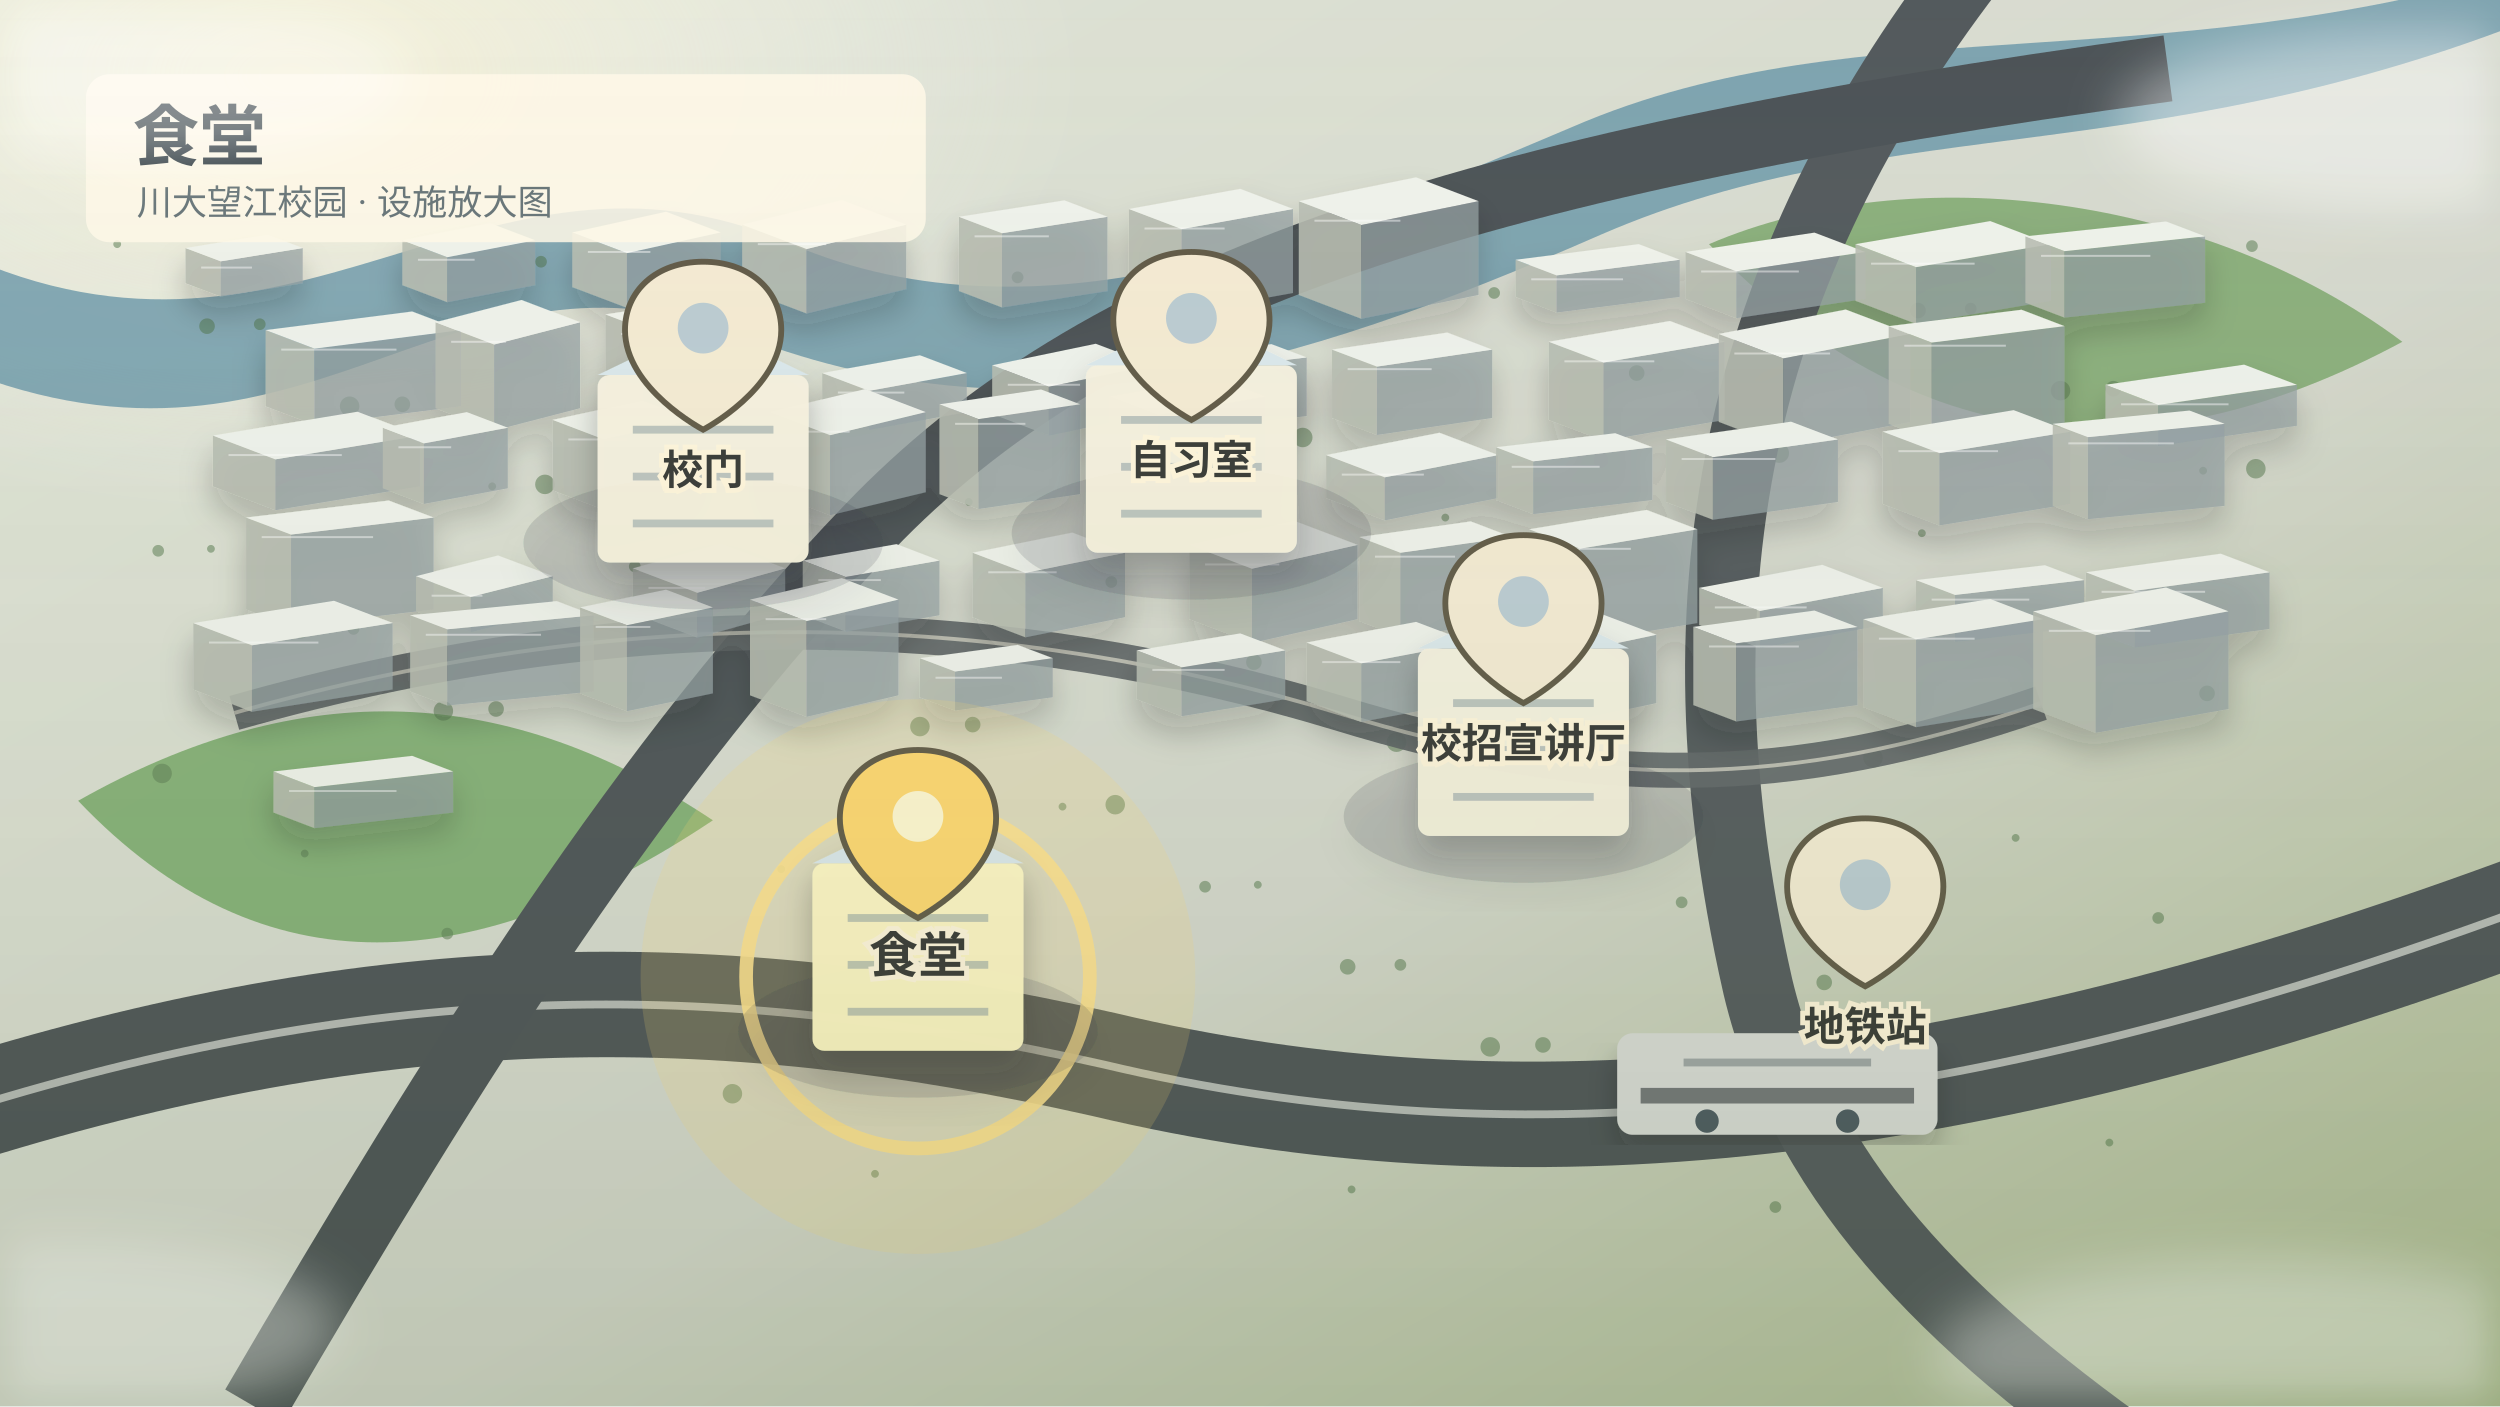
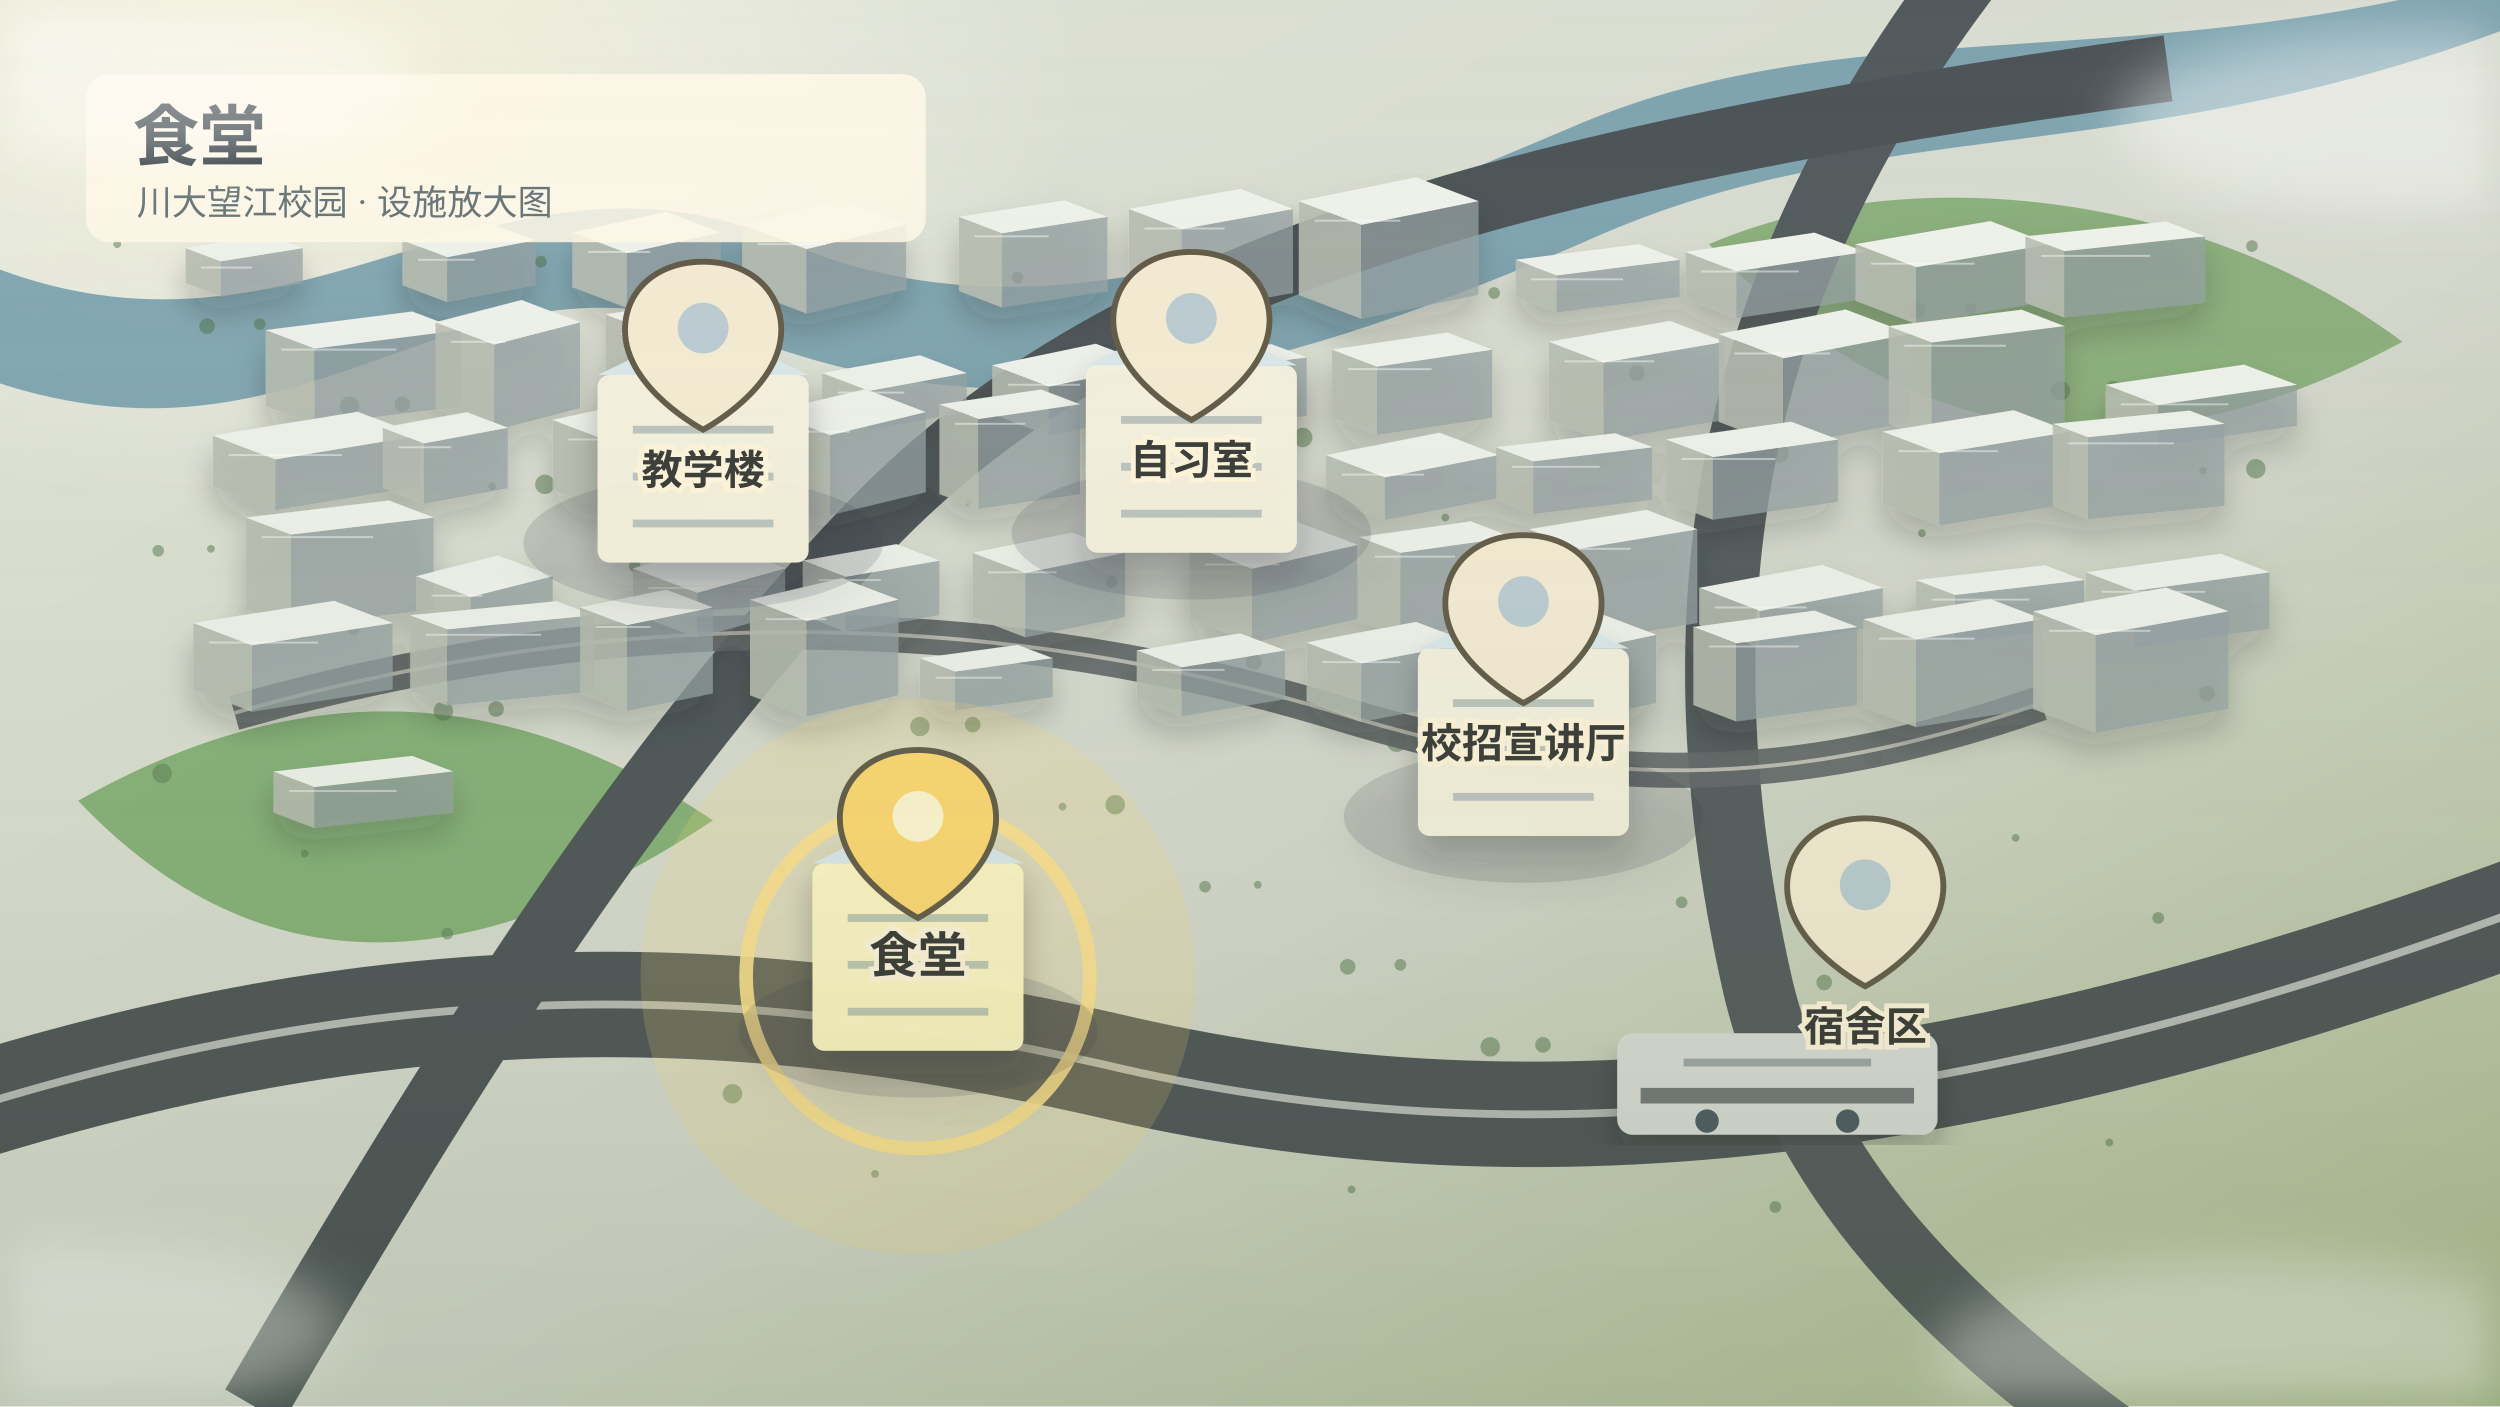
<svg xmlns="http://www.w3.org/2000/svg" width="1280" height="720" viewBox="0 0 1280 720">
  <defs>
    <linearGradient id="ground" x1="0" y1="0" x2="1" y2="1">
      <stop stop-color="#dfe4d4" />
      <stop offset=".58" stop-color="#d3d6cb" />
      <stop offset="1" stop-color="#a9b88c" />
    </linearGradient>
    <filter id="softShadow">
      <feDropShadow dx="0" dy="10" stdDeviation="8" flood-color="#1a2327" flood-opacity=".28" />
    </filter>
    <filter id="blur">
      <feGaussianBlur stdDeviation="13" />
    </filter>
    <radialGradient id="sun" cx="12%" cy="5%" r="75%">
      <stop stop-color="#fff6d6" stop-opacity=".68" />
      <stop offset=".42" stop-color="#fff" stop-opacity="0" />
    </radialGradient>
    <linearGradient id="v" x1="0" y1="0" x2="0" y2="1">
      <stop stop-color="#ffffff" stop-opacity=".04" />
      <stop offset="1" stop-color="#607948" stop-opacity=".18" />
    </linearGradient>
  </defs>
  <rect width="1280" height="720" fill="url(#ground)" />
  <rect width="1280" height="720" fill="url(#sun)" />
  <path d="M-30 125 C150 215 245 55 405 125 C535 180 675 120 805 65 C955 0 1115 45 1320 -25 L1320 0 C1110 90 970 55 820 120 C660 190 525 230 375 170 C225 115 155 265 -30 185Z" fill="#5f8fa3" opacity=".78" />
  <g opacity=".88">
    <path d="M40 410 C155 345 260 350 365 420 C245 500 135 510 40 410Z" fill="#75a766" />
    <path d="M875 125 C980 80 1130 100 1230 175 C1100 245 980 235 875 125Z" fill="#7ca56b" />
    <circle cx="60" cy="125" r="2" fill="#436b3c" opacity=".55" />
    <circle cx="133" cy="166" r="3" fill="#436b3c" opacity=".55" />
    <circle cx="206" cy="207" r="4" fill="#436b3c" opacity=".55" />
    <circle cx="279" cy="248" r="5" fill="#436b3c" opacity=".55" />
    <circle cx="352" cy="289" r="2" fill="#436b3c" opacity=".55" />
    <circle cx="425" cy="330" r="3" fill="#436b3c" opacity=".55" />
    <circle cx="498" cy="371" r="4" fill="#436b3c" opacity=".55" />
    <circle cx="571" cy="412" r="5" fill="#436b3c" opacity=".55" />
    <circle cx="644" cy="453" r="2" fill="#436b3c" opacity=".55" />
    <circle cx="717" cy="494" r="3" fill="#436b3c" opacity=".55" />
    <circle cx="790" cy="535" r="4" fill="#436b3c" opacity=".55" />
    <circle cx="863" cy="576" r="5" fill="#436b3c" opacity=".55" />
    <circle cx="936" cy="617" r="2" fill="#436b3c" opacity=".55" />
    <circle cx="1009" cy="158" r="3" fill="#436b3c" opacity=".55" />
    <circle cx="1082" cy="199" r="4" fill="#436b3c" opacity=".55" />
    <circle cx="1155" cy="240" r="5" fill="#436b3c" opacity=".55" />
    <circle cx="108" cy="281" r="2" fill="#436b3c" opacity=".55" />
    <circle cx="181" cy="322" r="3" fill="#436b3c" opacity=".55" />
    <circle cx="254" cy="363" r="4" fill="#436b3c" opacity=".55" />
    <circle cx="327" cy="404" r="5" fill="#436b3c" opacity=".55" />
    <circle cx="400" cy="445" r="2" fill="#436b3c" opacity=".55" />
    <circle cx="473" cy="486" r="3" fill="#436b3c" opacity=".55" />
    <circle cx="546" cy="527" r="4" fill="#436b3c" opacity=".55" />
    <circle cx="619" cy="568" r="5" fill="#436b3c" opacity=".55" />
    <circle cx="692" cy="609" r="2" fill="#436b3c" opacity=".55" />
    <circle cx="765" cy="150" r="3" fill="#436b3c" opacity=".55" />
    <circle cx="838" cy="191" r="4" fill="#436b3c" opacity=".55" />
    <circle cx="911" cy="232" r="5" fill="#436b3c" opacity=".55" />
    <circle cx="984" cy="273" r="2" fill="#436b3c" opacity=".55" />
    <circle cx="1057" cy="314" r="3" fill="#436b3c" opacity=".55" />
    <circle cx="1130" cy="355" r="4" fill="#436b3c" opacity=".55" />
    <circle cx="83" cy="396" r="5" fill="#436b3c" opacity=".55" />
    <circle cx="156" cy="437" r="2" fill="#436b3c" opacity=".55" />
    <circle cx="229" cy="478" r="3" fill="#436b3c" opacity=".55" />
    <circle cx="302" cy="519" r="4" fill="#436b3c" opacity=".55" />
    <circle cx="375" cy="560" r="5" fill="#436b3c" opacity=".55" />
    <circle cx="448" cy="601" r="2" fill="#436b3c" opacity=".55" />
    <circle cx="521" cy="142" r="3" fill="#436b3c" opacity=".55" />
    <circle cx="594" cy="183" r="4" fill="#436b3c" opacity=".55" />
    <circle cx="667" cy="224" r="5" fill="#436b3c" opacity=".55" />
    <circle cx="740" cy="265" r="2" fill="#436b3c" opacity=".55" />
    <circle cx="813" cy="306" r="3" fill="#436b3c" opacity=".55" />
    <circle cx="886" cy="347" r="4" fill="#436b3c" opacity=".55" />
    <circle cx="959" cy="388" r="5" fill="#436b3c" opacity=".55" />
    <circle cx="1032" cy="429" r="2" fill="#436b3c" opacity=".55" />
    <circle cx="1105" cy="470" r="3" fill="#436b3c" opacity=".55" />
    <circle cx="1178" cy="511" r="4" fill="#436b3c" opacity=".55" />
    <circle cx="131" cy="552" r="5" fill="#436b3c" opacity=".55" />
    <circle cx="204" cy="593" r="2" fill="#436b3c" opacity=".55" />
    <circle cx="277" cy="134" r="3" fill="#436b3c" opacity=".55" />
    <circle cx="350" cy="175" r="4" fill="#436b3c" opacity=".55" />
    <circle cx="423" cy="216" r="5" fill="#436b3c" opacity=".55" />
    <circle cx="496" cy="257" r="2" fill="#436b3c" opacity=".55" />
    <circle cx="569" cy="298" r="3" fill="#436b3c" opacity=".55" />
    <circle cx="642" cy="339" r="4" fill="#436b3c" opacity=".55" />
    <circle cx="715" cy="380" r="5" fill="#436b3c" opacity=".55" />
    <circle cx="788" cy="421" r="2" fill="#436b3c" opacity=".55" />
    <circle cx="861" cy="462" r="3" fill="#436b3c" opacity=".55" />
    <circle cx="934" cy="503" r="4" fill="#436b3c" opacity=".55" />
    <circle cx="1007" cy="544" r="5" fill="#436b3c" opacity=".55" />
    <circle cx="1080" cy="585" r="2" fill="#436b3c" opacity=".55" />
    <circle cx="1153" cy="126" r="3" fill="#436b3c" opacity=".55" />
    <circle cx="106" cy="167" r="4" fill="#436b3c" opacity=".55" />
    <circle cx="179" cy="208" r="5" fill="#436b3c" opacity=".55" />
    <circle cx="252" cy="249" r="2" fill="#436b3c" opacity=".55" />
    <circle cx="325" cy="290" r="3" fill="#436b3c" opacity=".55" />
    <circle cx="398" cy="331" r="4" fill="#436b3c" opacity=".55" />
    <circle cx="471" cy="372" r="5" fill="#436b3c" opacity=".55" />
    <circle cx="544" cy="413" r="2" fill="#436b3c" opacity=".55" />
    <circle cx="617" cy="454" r="3" fill="#436b3c" opacity=".55" />
    <circle cx="690" cy="495" r="4" fill="#436b3c" opacity=".55" />
    <circle cx="763" cy="536" r="5" fill="#436b3c" opacity=".55" />
    <circle cx="836" cy="577" r="2" fill="#436b3c" opacity=".55" />
    <circle cx="909" cy="618" r="3" fill="#436b3c" opacity=".55" />
    <circle cx="982" cy="159" r="4" fill="#436b3c" opacity=".55" />
    <circle cx="1055" cy="200" r="5" fill="#436b3c" opacity=".55" />
    <circle cx="1128" cy="241" r="2" fill="#436b3c" opacity=".55" />
    <circle cx="81" cy="282" r="3" fill="#436b3c" opacity=".55" />
    <circle cx="154" cy="323" r="4" fill="#436b3c" opacity=".55" />
    <circle cx="227" cy="364" r="5" fill="#436b3c" opacity=".55" />
  </g>
  <g class="roads">
    <path d="M-40 575 C190 500 365 500 565 545 C775 595 1005 575 1320 455" stroke="#464d50" stroke-width="54" fill="none" />
    <path d="M-40 575 C190 500 365 500 565 545 C775 595 1005 575 1320 455" stroke="#eef0e8" stroke-width="4" fill="none" opacity=".65" />
    <path d="M1020 -30 C900 120 850 285 900 505 C925 610 1005 685 1115 760" stroke="#4c5356" stroke-width="36" fill="none" />
    <path d="M130 720 C235 540 330 390 445 270 C560 150 740 85 1110 35" stroke="#454c50" stroke-width="34" fill="none" />
    <path d="M120 365 C330 305 520 315 685 365 C815 405 915 405 1045 360" stroke="#595f62" stroke-width="18" fill="none" opacity=".92" />
    <path d="M120 365 C330 305 520 315 685 365 C815 405 915 405 1045 360" stroke="#f5f1df" stroke-width="2" fill="none" opacity=".6" />
  </g>
  <g filter="url(#softShadow)">
    <g class="b">
      <polygon points="95,127 113,133.8 113,151.8 95,145" fill="#b4b9ad" opacity=".88" />
      <polygon points="113,133.8 155,127 155,145 113,151.8" fill="#8f9ba0" opacity=".72" />
      <polygon points="95,127 137,120.2 155,127 113,133.8" fill="#eef1ea" />
      <path d="M103 137h26" stroke="#fff" stroke-opacity=".45" />
    </g>
    <g class="b">
      <polygon points="206,123 229,131.7 229,154.7 206,146" fill="#b4b9ad" opacity=".88" />
      <polygon points="229,131.7 274,123 274,146 229,154.7" fill="#8f9ba0" opacity=".72" />
      <polygon points="206,123 251,114.3 274,123 229,131.7" fill="#eef1ea" />
      <path d="M214 133h29" stroke="#fff" stroke-opacity=".45" />
    </g>
    <g class="b">
      <polygon points="293,119 321,129.6 321,157.6 293,147" fill="#b4b9ad" opacity=".88" />
      <polygon points="321,129.6 369,119 369,147 321,157.6" fill="#8f9ba0" opacity=".72" />
      <polygon points="293,119 341,108.4 369,119 321,129.6" fill="#eef1ea" />
      <path d="M301 129h32" stroke="#fff" stroke-opacity=".45" />
    </g>
    <g class="b">
      <polygon points="380,115 413,127.5 413,160.5 380,148" fill="#b4b9ad" opacity=".88" />
      <polygon points="413,127.5 464,115 464,148 413,160.5" fill="#8f9ba0" opacity=".72" />
      <polygon points="380,115 431,102.5 464,115 413,127.5" fill="#eef1ea" />
      <path d="M388 125h35" stroke="#fff" stroke-opacity=".45" />
    </g>
    <g class="b">
      <polygon points="491,111 513,119.4 513,157.4 491,149" fill="#b4b9ad" opacity=".88" />
      <polygon points="513,119.4 567,111 567,149 513,157.4" fill="#8f9ba0" opacity=".72" />
      <polygon points="491,111 545,102.6 567,111 513,119.4" fill="#eef1ea" />
      <path d="M499 121h38" stroke="#fff" stroke-opacity=".45" />
    </g>
    <g class="b">
      <polygon points="578,107 605,117.3 605,160.3 578,150" fill="#b4b9ad" opacity=".88" />
      <polygon points="605,117.3 662,107 662,150 605,160.3" fill="#8f9ba0" opacity=".72" />
      <polygon points="578,107 635,96.7 662,107 605,117.3" fill="#eef1ea" />
      <path d="M586 117h41" stroke="#fff" stroke-opacity=".45" />
    </g>
    <g class="b">
      <polygon points="665,103 697,115.2 697,163.2 665,151" fill="#b4b9ad" opacity=".88" />
      <polygon points="697,115.2 757,103 757,151 697,163.2" fill="#8f9ba0" opacity=".72" />
      <polygon points="665,103 725,90.8 757,103 697,115.2" fill="#eef1ea" />
      <path d="M673 113h44" stroke="#fff" stroke-opacity=".45" />
    </g>
    <g class="b">
      <polygon points="776,133 797,141 797,160 776,152" fill="#b4b9ad" opacity=".88" />
      <polygon points="797,141 860,133 860,152 797,160" fill="#8f9ba0" opacity=".72" />
      <polygon points="776,133 839,125 860,133 797,141" fill="#eef1ea" />
      <path d="M784 143h47" stroke="#fff" stroke-opacity=".45" />
    </g>
    <g class="b">
      <polygon points="863,129 889,138.9 889,162.9 863,153" fill="#b4b9ad" opacity=".88" />
      <polygon points="889,138.9 955,129 955,153 889,162.9" fill="#8f9ba0" opacity=".72" />
      <polygon points="863,129 929,119.1 955,129 889,138.9" fill="#eef1ea" />
      <path d="M871 139h50" stroke="#fff" stroke-opacity=".45" />
    </g>
    <g class="b">
      <polygon points="950,125 981,136.8 981,165.8 950,154" fill="#b4b9ad" opacity=".88" />
      <polygon points="981,136.8 1050,125 1050,154 981,165.8" fill="#8f9ba0" opacity=".72" />
      <polygon points="950,125 1019,113.2 1050,125 981,136.8" fill="#eef1ea" />
      <path d="M958 135h53" stroke="#fff" stroke-opacity=".45" />
    </g>
    <g class="b">
      <polygon points="1037,121 1057,128.6 1057,162.6 1037,155" fill="#b4b9ad" opacity=".88" />
      <polygon points="1057,128.6 1129,121 1129,155 1057,162.6" fill="#8f9ba0" opacity=".72" />
      <polygon points="1037,121 1109,113.4 1129,121 1057,128.6" fill="#eef1ea" />
      <path d="M1045 131h56" stroke="#fff" stroke-opacity=".45" />
    </g>
    <g class="b">
      <polygon points="136,169 161,178.5 161,217.5 136,208" fill="#b4b9ad" opacity=".88" />
      <polygon points="161,178.5 236,169 236,208 161,217.5" fill="#8f9ba0" opacity=".72" />
      <polygon points="136,169 211,159.5 236,169 161,178.5" fill="#eef1ea" />
      <path d="M144 179h59" stroke="#fff" stroke-opacity=".45" />
    </g>
    <g class="b">
      <polygon points="223,165 253,176.4 253,220.4 223,209" fill="#b4b9ad" opacity=".88" />
      <polygon points="253,176.4 297,165 297,209 253,220.4" fill="#8f9ba0" opacity=".72" />
      <polygon points="223,165 267,153.6 297,165 253,176.4" fill="#eef1ea" />
      <path d="M231 175h28" stroke="#fff" stroke-opacity=".45" />
    </g>
    <g class="b">
      <polygon points="310,161 329,168.2 329,217.2 310,210" fill="#b4b9ad" opacity=".88" />
      <polygon points="329,168.2 376,161 376,210 329,217.2" fill="#8f9ba0" opacity=".72" />
      <polygon points="310,161 357,153.8 376,161 329,168.2" fill="#eef1ea" />
      <path d="M318 171h31" stroke="#fff" stroke-opacity=".45" />
    </g>
    <g class="b">
      <polygon points="421,191 445,200.1 445,220.1 421,211" fill="#b4b9ad" opacity=".88" />
      <polygon points="445,200.1 495,191 495,211 445,220.1" fill="#8f9ba0" opacity=".72" />
      <polygon points="421,191 471,181.9 495,191 445,200.1" fill="#eef1ea" />
      <path d="M429 201h34" stroke="#fff" stroke-opacity=".45" />
    </g>
    <g class="b">
      <polygon points="508,187 537,198 537,223 508,212" fill="#b4b9ad" opacity=".88" />
      <polygon points="537,198 590,187 590,212 537,223" fill="#8f9ba0" opacity=".72" />
      <polygon points="508,187 561,176 590,187 537,198" fill="#eef1ea" />
      <path d="M516 197h37" stroke="#fff" stroke-opacity=".45" />
    </g>
    <g class="b">
      <polygon points="595,183 613,189.8 613,219.8 595,213" fill="#b4b9ad" opacity=".88" />
      <polygon points="613,189.8 669,183 669,213 613,219.8" fill="#8f9ba0" opacity=".72" />
      <polygon points="595,183 651,176.2 669,183 613,189.8" fill="#eef1ea" />
      <path d="M603 193h40" stroke="#fff" stroke-opacity=".45" />
    </g>
    <g class="b">
      <polygon points="682,179 705,187.7 705,222.7 682,214" fill="#b4b9ad" opacity=".88" />
      <polygon points="705,187.7 764,179 764,214 705,222.7" fill="#8f9ba0" opacity=".72" />
      <polygon points="682,179 741,170.3 764,179 705,187.7" fill="#eef1ea" />
      <path d="M690 189h43" stroke="#fff" stroke-opacity=".45" />
    </g>
    <g class="b">
      <polygon points="793,175 821,185.6 821,225.6 793,215" fill="#b4b9ad" opacity=".88" />
      <polygon points="821,185.6 883,175 883,215 821,225.6" fill="#8f9ba0" opacity=".72" />
      <polygon points="793,175 855,164.4 883,175 821,185.6" fill="#eef1ea" />
      <path d="M801 185h46" stroke="#fff" stroke-opacity=".45" />
    </g>
    <g class="b">
      <polygon points="880,171 913,183.5 913,228.5 880,216" fill="#b4b9ad" opacity=".88" />
      <polygon points="913,183.5 978,171 978,216 913,228.5" fill="#8f9ba0" opacity=".72" />
      <polygon points="880,171 945,158.5 978,171 913,183.5" fill="#eef1ea" />
      <path d="M888 181h49" stroke="#fff" stroke-opacity=".45" />
    </g>
    <g class="b">
      <polygon points="967,167 989,175.4 989,225.4 967,217" fill="#b4b9ad" opacity=".88" />
      <polygon points="989,175.4 1057,167 1057,217 989,225.4" fill="#8f9ba0" opacity=".72" />
      <polygon points="967,167 1035,158.6 1057,167 989,175.4" fill="#eef1ea" />
      <path d="M975 177h52" stroke="#fff" stroke-opacity=".45" />
    </g>
    <g class="b">
      <polygon points="1078,197 1105,207.3 1105,228.3 1078,218" fill="#b4b9ad" opacity=".88" />
      <polygon points="1105,207.3 1176,197 1176,218 1105,228.3" fill="#8f9ba0" opacity=".72" />
      <polygon points="1078,197 1149,186.7 1176,197 1105,207.3" fill="#eef1ea" />
      <path d="M1086 207h55" stroke="#fff" stroke-opacity=".45" />
    </g>
    <g class="b">
      <polygon points="109,223 141,235.2 141,261.2 109,249" fill="#b4b9ad" opacity=".88" />
      <polygon points="141,235.2 215,223 215,249 141,261.2" fill="#8f9ba0" opacity=".72" />
      <polygon points="109,223 183,210.8 215,223 141,235.2" fill="#eef1ea" />
      <path d="M117 233h58" stroke="#fff" stroke-opacity=".45" />
    </g>
    <g class="b">
      <polygon points="196,219 217,227 217,258 196,250" fill="#b4b9ad" opacity=".88" />
      <polygon points="217,227 260,219 260,250 217,258" fill="#8f9ba0" opacity=".72" />
      <polygon points="196,219 239,211 260,219 217,227" fill="#eef1ea" />
      <path d="M204 229h27" stroke="#fff" stroke-opacity=".45" />
    </g>
    <g class="b">
      <polygon points="283,215 309,224.9 309,260.9 283,251" fill="#b4b9ad" opacity=".88" />
      <polygon points="309,224.9 355,215 355,251 309,260.9" fill="#8f9ba0" opacity=".72" />
      <polygon points="283,215 329,205.1 355,215 309,224.9" fill="#eef1ea" />
      <path d="M291 225h30" stroke="#fff" stroke-opacity=".45" />
    </g>
    <g class="b">
      <polygon points="394,211 425,222.8 425,263.8 394,252" fill="#b4b9ad" opacity=".88" />
      <polygon points="425,222.8 474,211 474,252 425,263.8" fill="#8f9ba0" opacity=".72" />
      <polygon points="394,211 443,199.2 474,211 425,222.8" fill="#eef1ea" />
      <path d="M402 221h33" stroke="#fff" stroke-opacity=".45" />
    </g>
    <g class="b">
      <polygon points="481,207 501,214.6 501,260.6 481,253" fill="#b4b9ad" opacity=".88" />
      <polygon points="501,214.6 553,207 553,253 501,260.6" fill="#8f9ba0" opacity=".72" />
      <polygon points="481,207 533,199.4 553,207 501,214.6" fill="#eef1ea" />
      <path d="M489 217h36" stroke="#fff" stroke-opacity=".45" />
    </g>
    <g class="b">
      <polygon points="568,203 593,212.5 593,263.5 568,254" fill="#b4b9ad" opacity=".88" />
      <polygon points="593,212.5 648,203 648,254 593,263.5" fill="#8f9ba0" opacity=".72" />
      <polygon points="568,203 623,193.5 648,203 593,212.5" fill="#eef1ea" />
      <path d="M576 213h39" stroke="#fff" stroke-opacity=".45" />
    </g>
    <g class="b">
      <polygon points="679,233 709,244.4 709,266.4 679,255" fill="#b4b9ad" opacity=".88" />
      <polygon points="709,244.4 767,233 767,255 709,266.4" fill="#8f9ba0" opacity=".72" />
      <polygon points="679,233 737,221.6 767,233 709,244.4" fill="#eef1ea" />
      <path d="M687 243h42" stroke="#fff" stroke-opacity=".45" />
    </g>
    <g class="b">
      <polygon points="766,229 785,236.2 785,263.2 766,256" fill="#b4b9ad" opacity=".88" />
      <polygon points="785,236.2 846,229 846,256 785,263.2" fill="#8f9ba0" opacity=".72" />
      <polygon points="766,229 827,221.8 846,229 785,236.2" fill="#eef1ea" />
      <path d="M774 239h45" stroke="#fff" stroke-opacity=".45" />
    </g>
    <g class="b">
      <polygon points="853,225 877,234.1 877,266.1 853,257" fill="#b4b9ad" opacity=".88" />
      <polygon points="877,234.1 941,225 941,257 877,266.1" fill="#8f9ba0" opacity=".72" />
      <polygon points="853,225 917,215.9 941,225 877,234.1" fill="#eef1ea" />
      <path d="M861 235h48" stroke="#fff" stroke-opacity=".45" />
    </g>
    <g class="b">
      <polygon points="964,221 993,232 993,269 964,258" fill="#b4b9ad" opacity=".88" />
      <polygon points="993,232 1060,221 1060,258 993,269" fill="#8f9ba0" opacity=".72" />
      <polygon points="964,221 1031,210 1060,221 993,232" fill="#eef1ea" />
      <path d="M972 231h51" stroke="#fff" stroke-opacity=".45" />
    </g>
    <g class="b">
      <polygon points="1051,217 1069,223.8 1069,265.8 1051,259" fill="#b4b9ad" opacity=".88" />
      <polygon points="1069,223.8 1139,217 1139,259 1069,265.8" fill="#8f9ba0" opacity=".72" />
      <polygon points="1051,217 1121,210.2 1139,217 1069,223.8" fill="#eef1ea" />
      <path d="M1059 227h54" stroke="#fff" stroke-opacity=".45" />
    </g>
    <g class="b">
      <polygon points="126,265 149,273.7 149,320.7 126,312" fill="#b4b9ad" opacity=".88" />
      <polygon points="149,273.7 222,265 222,312 149,320.7" fill="#8f9ba0" opacity=".72" />
      <polygon points="126,265 199,256.3 222,265 149,273.7" fill="#eef1ea" />
      <path d="M134 275h57" stroke="#fff" stroke-opacity=".45" />
    </g>
    <g class="b">
      <polygon points="213,295 241,305.6 241,323.6 213,313" fill="#b4b9ad" opacity=".88" />
      <polygon points="241,305.6 283,295 283,313 241,323.6" fill="#8f9ba0" opacity=".72" />
      <polygon points="213,295 255,284.4 283,295 241,305.6" fill="#eef1ea" />
      <path d="M221 305h26" stroke="#fff" stroke-opacity=".45" />
    </g>
    <g class="b">
      <polygon points="324,291 357,303.5 357,326.5 324,314" fill="#b4b9ad" opacity=".88" />
      <polygon points="357,303.5 402,291 402,314 357,326.5" fill="#8f9ba0" opacity=".72" />
      <polygon points="324,291 369,278.5 402,291 357,303.5" fill="#eef1ea" />
      <path d="M332 301h29" stroke="#fff" stroke-opacity=".45" />
    </g>
    <g class="b">
      <polygon points="411,287 433,295.4 433,323.4 411,315" fill="#b4b9ad" opacity=".88" />
      <polygon points="433,295.4 481,287 481,315 433,323.4" fill="#8f9ba0" opacity=".72" />
      <polygon points="411,287 459,278.6 481,287 433,295.4" fill="#eef1ea" />
      <path d="M419 297h32" stroke="#fff" stroke-opacity=".45" />
    </g>
    <g class="b">
      <polygon points="498,283 525,293.3 525,326.3 498,316" fill="#b4b9ad" opacity=".88" />
      <polygon points="525,293.3 576,283 576,316 525,326.3" fill="#8f9ba0" opacity=".72" />
      <polygon points="498,283 549,272.7 576,283 525,293.3" fill="#eef1ea" />
      <path d="M506 293h35" stroke="#fff" stroke-opacity=".45" />
    </g>
    <g class="b">
      <polygon points="609,279 641,291.2 641,329.2 609,317" fill="#b4b9ad" opacity=".88" />
      <polygon points="641,291.2 695,279 695,317 641,329.2" fill="#8f9ba0" opacity=".72" />
      <polygon points="609,279 663,266.8 695,279 641,291.2" fill="#eef1ea" />
      <path d="M617 289h38" stroke="#fff" stroke-opacity=".45" />
    </g>
    <g class="b">
      <polygon points="696,275 717,283 717,326 696,318" fill="#b4b9ad" opacity=".88" />
      <polygon points="717,283 774,275 774,318 717,326" fill="#8f9ba0" opacity=".72" />
      <polygon points="696,275 753,267 774,275 717,283" fill="#eef1ea" />
      <path d="M704 285h41" stroke="#fff" stroke-opacity=".45" />
    </g>
    <g class="b">
      <polygon points="783,271 809,280.9 809,328.9 783,319" fill="#b4b9ad" opacity=".88" />
      <polygon points="809,280.9 869,271 869,319 809,328.9" fill="#8f9ba0" opacity=".72" />
      <polygon points="783,271 843,261.1 869,271 809,280.9" fill="#eef1ea" />
      <path d="M791 281h44" stroke="#fff" stroke-opacity=".45" />
    </g>
    <g class="b">
      <polygon points="870,301 901,312.8 901,331.8 870,320" fill="#b4b9ad" opacity=".88" />
      <polygon points="901,312.8 964,301 964,320 901,331.8" fill="#8f9ba0" opacity=".72" />
      <polygon points="870,301 933,289.2 964,301 901,312.8" fill="#eef1ea" />
      <path d="M878 311h47" stroke="#fff" stroke-opacity=".45" />
    </g>
    <g class="b">
      <polygon points="981,297 1001,304.6 1001,328.6 981,321" fill="#b4b9ad" opacity=".88" />
      <polygon points="1001,304.6 1067,297 1067,321 1001,328.6" fill="#8f9ba0" opacity=".72" />
      <polygon points="981,297 1047,289.4 1067,297 1001,304.6" fill="#eef1ea" />
      <path d="M989 307h50" stroke="#fff" stroke-opacity=".45" />
    </g>
    <g class="b">
      <polygon points="1068,293 1093,302.5 1093,331.5 1068,322" fill="#b4b9ad" opacity=".88" />
      <polygon points="1093,302.5 1162,293 1162,322 1093,331.5" fill="#8f9ba0" opacity=".72" />
      <polygon points="1068,293 1137,283.5 1162,293 1093,302.5" fill="#eef1ea" />
      <path d="M1076 303h53" stroke="#fff" stroke-opacity=".45" />
    </g>
    <g class="b">
      <polygon points="99,319 129,330.4 129,364.4 99,353" fill="#b4b9ad" opacity=".88" />
      <polygon points="129,330.4 201,319 201,353 129,364.4" fill="#8f9ba0" opacity=".72" />
      <polygon points="99,319 171,307.6 201,319 129,330.4" fill="#eef1ea" />
      <path d="M107 329h56" stroke="#fff" stroke-opacity=".45" />
    </g>
    <g class="b">
      <polygon points="210,315 229,322.2 229,361.2 210,354" fill="#b4b9ad" opacity=".88" />
      <polygon points="229,322.2 304,315 304,354 229,361.2" fill="#8f9ba0" opacity=".72" />
      <polygon points="210,315 285,307.8 304,315 229,322.2" fill="#eef1ea" />
      <path d="M218 325h59" stroke="#fff" stroke-opacity=".45" />
    </g>
    <g class="b">
      <polygon points="297,311 321,320.1 321,364.1 297,355" fill="#b4b9ad" opacity=".88" />
      <polygon points="321,320.1 365,311 365,355 321,364.1" fill="#8f9ba0" opacity=".72" />
      <polygon points="297,311 341,301.9 365,311 321,320.1" fill="#eef1ea" />
      <path d="M305 321h28" stroke="#fff" stroke-opacity=".45" />
    </g>
    <g class="b">
      <polygon points="384,307 413,318 413,367 384,356" fill="#b4b9ad" opacity=".88" />
      <polygon points="413,318 460,307 460,356 413,367" fill="#8f9ba0" opacity=".72" />
      <polygon points="384,307 431,296 460,307 413,318" fill="#eef1ea" />
      <path d="M392 317h31" stroke="#fff" stroke-opacity=".45" />
    </g>
    <g class="b">
      <polygon points="471,337 489,343.8 489,363.8 471,357" fill="#b4b9ad" opacity=".88" />
      <polygon points="489,343.8 539,337 539,357 489,363.8" fill="#8f9ba0" opacity=".72" />
      <polygon points="471,337 521,330.2 539,337 489,343.8" fill="#eef1ea" />
      <path d="M479 347h34" stroke="#fff" stroke-opacity=".45" />
    </g>
    <g class="b">
      <polygon points="582,333 605,341.7 605,366.7 582,358" fill="#b4b9ad" opacity=".88" />
      <polygon points="605,341.7 658,333 658,358 605,366.7" fill="#8f9ba0" opacity=".72" />
      <polygon points="582,333 635,324.3 658,333 605,341.7" fill="#eef1ea" />
      <path d="M590 343h37" stroke="#fff" stroke-opacity=".45" />
    </g>
    <g class="b">
      <polygon points="669,329 697,339.6 697,369.6 669,359" fill="#b4b9ad" opacity=".88" />
      <polygon points="697,339.6 753,329 753,359 697,369.6" fill="#8f9ba0" opacity=".72" />
      <polygon points="669,329 725,318.4 753,329 697,339.6" fill="#eef1ea" />
      <path d="M677 339h40" stroke="#fff" stroke-opacity=".45" />
    </g>
    <g class="b">
      <polygon points="756,325 789,337.5 789,372.5 756,360" fill="#b4b9ad" opacity=".88" />
      <polygon points="789,337.5 848,325 848,360 789,372.5" fill="#8f9ba0" opacity=".72" />
      <polygon points="756,325 815,312.5 848,325 789,337.5" fill="#eef1ea" />
      <path d="M764 335h43" stroke="#fff" stroke-opacity=".45" />
    </g>
    <g class="b">
      <polygon points="867,321 889,329.4 889,369.4 867,361" fill="#b4b9ad" opacity=".88" />
      <polygon points="889,329.4 951,321 951,361 889,369.4" fill="#8f9ba0" opacity=".72" />
      <polygon points="867,321 929,312.6 951,321 889,329.4" fill="#eef1ea" />
      <path d="M875 331h46" stroke="#fff" stroke-opacity=".45" />
    </g>
    <g class="b">
      <polygon points="954,317 981,327.3 981,372.3 954,362" fill="#b4b9ad" opacity=".88" />
      <polygon points="981,327.3 1046,317 1046,362 981,372.3" fill="#8f9ba0" opacity=".72" />
      <polygon points="954,317 1019,306.7 1046,317 981,327.3" fill="#eef1ea" />
      <path d="M962 327h49" stroke="#fff" stroke-opacity=".45" />
    </g>
    <g class="b">
      <polygon points="1041,313 1073,325.2 1073,375.2 1041,363" fill="#b4b9ad" opacity=".88" />
      <polygon points="1073,325.2 1141,313 1141,363 1073,375.2" fill="#8f9ba0" opacity=".72" />
      <polygon points="1041,313 1109,300.8 1141,313 1073,325.2" fill="#eef1ea" />
      <path d="M1049 323h52" stroke="#fff" stroke-opacity=".45" />
    </g>
    <g class="b">
      <polygon points="140,395 161,403 161,424 140,416" fill="#b4b9ad" opacity=".88" />
      <polygon points="161,403 232,395 232,416 161,424" fill="#8f9ba0" opacity=".72" />
      <polygon points="140,395 211,387 232,395 161,403" fill="#eef1ea" />
      <path d="M148 405h55" stroke="#fff" stroke-opacity=".45" />
    </g>
  </g>
  <circle cx="470" cy="500" r="142" fill="#ffd66b" opacity=".18" />
  <circle cx="470" cy="500" r="88" fill="none" stroke="#ffe08a" stroke-width="7" opacity=".9" />
  <g transform="translate(360 250)" filter="url(#softShadow)">
    <ellipse cx="0" cy="28" rx="92" ry="34" fill="#263238" opacity=".16" />
    <rect x="-54" y="-58" width="108" height="96" rx="6" fill="#f6f1de" opacity=".98" />
    <path d="M-54 -58 L0 -84 L54 -58 Z" fill="#d9e6ea" />
    <path d="M-36 -30 H36 M-36 -6 H36 M-36 18 H36" stroke="#8a9aa0" stroke-width="4" opacity=".55" />
  </g>
  <g transform="translate(360 156)" class="marker">
    <path d="M0 -22 C24 -22 40 -7 40 13 C40 43 0 64 0 64 C0 64 -40 43 -40 13 C-40 -7 -24 -22 0 -22Z" fill="#f4ead1" stroke="#5a533f" stroke-width="3" />
    <circle cx="0" cy="12" r="13" fill="#b8c9d0" />
-     <text x="0" y="92" text-anchor="middle" font-size="21" font-weight="800" fill="#2f312d" paint-order="stroke" stroke="#fff5da" stroke-width="5">校门</text>
+     <text x="0" y="92" text-anchor="middle" font-size="21" font-weight="800" fill="#2f312d" paint-order="stroke" stroke="#fff5da" stroke-width="5">教学楼</text>
  </g>
  <g transform="translate(610 245)" filter="url(#softShadow)">
    <ellipse cx="0" cy="28" rx="92" ry="34" fill="#263238" opacity=".16" />
    <rect x="-54" y="-58" width="108" height="96" rx="6" fill="#f6f1de" opacity=".98" />
    <path d="M-54 -58 L0 -84 L54 -58 Z" fill="#d9e6ea" />
    <path d="M-36 -30 H36 M-36 -6 H36 M-36 18 H36" stroke="#8a9aa0" stroke-width="4" opacity=".55" />
  </g>
  <g transform="translate(610 151)" class="marker">
    <path d="M0 -22 C24 -22 40 -7 40 13 C40 43 0 64 0 64 C0 64 -40 43 -40 13 C-40 -7 -24 -22 0 -22Z" fill="#f4ead1" stroke="#5a533f" stroke-width="3" />
    <circle cx="0" cy="12" r="13" fill="#b8c9d0" />
    <text x="0" y="92" text-anchor="middle" font-size="21" font-weight="800" fill="#2f312d" paint-order="stroke" stroke="#fff5da" stroke-width="5">自习室</text>
  </g>
  <g transform="translate(780 390)" filter="url(#softShadow)">
    <ellipse cx="0" cy="28" rx="92" ry="34" fill="#263238" opacity=".16" />
    <rect x="-54" y="-58" width="108" height="96" rx="6" fill="#f6f1de" opacity=".98" />
    <path d="M-54 -58 L0 -84 L54 -58 Z" fill="#d9e6ea" />
    <path d="M-36 -30 H36 M-36 -6 H36 M-36 18 H36" stroke="#8a9aa0" stroke-width="4" opacity=".55" />
  </g>
  <g transform="translate(780 296)" class="marker">
    <path d="M0 -22 C24 -22 40 -7 40 13 C40 43 0 64 0 64 C0 64 -40 43 -40 13 C-40 -7 -24 -22 0 -22Z" fill="#f4ead1" stroke="#5a533f" stroke-width="3" />
    <circle cx="0" cy="12" r="13" fill="#b8c9d0" />
    <text x="0" y="92" text-anchor="middle" font-size="21" font-weight="800" fill="#2f312d" paint-order="stroke" stroke="#fff5da" stroke-width="5">校招宣讲厅</text>
  </g>
  <g transform="translate(470 500)" filter="url(#softShadow)">
    <ellipse cx="0" cy="28" rx="92" ry="34" fill="#263238" opacity=".16" />
    <rect x="-54" y="-58" width="108" height="96" rx="6" fill="#fff7c2" opacity=".98" />
    <path d="M-54 -58 L0 -84 L54 -58 Z" fill="#d9e6ea" />
    <path d="M-36 -30 H36 M-36 -6 H36 M-36 18 H36" stroke="#8a9aa0" stroke-width="4" opacity=".55" />
  </g>
  <g transform="translate(470 406)" class="marker">
    <path d="M0 -22 C24 -22 40 -7 40 13 C40 43 0 64 0 64 C0 64 -40 43 -40 13 C-40 -7 -24 -22 0 -22Z" fill="#ffd66b" stroke="#5a533f" stroke-width="3" />
    <circle cx="0" cy="12" r="13" fill="#fff7cf" />
    <text x="0" y="92" text-anchor="middle" font-size="25" font-weight="800" fill="#2f312d" paint-order="stroke" stroke="#fff5da" stroke-width="5">食堂</text>
  </g>
  <g transform="translate(910 555)" filter="url(#softShadow)">
    <rect x="-82" y="-26" width="164" height="52" rx="8" fill="#d7d9d5" />
    <path d="M-70 6 H70" stroke="#6c7172" stroke-width="8" />
    <path d="M-48 -11 H48" stroke="#9aa1a2" stroke-width="4" />
    <circle cx="-36" cy="19" r="6" fill="#44525a" />
    <circle cx="36" cy="19" r="6" fill="#44525a" />
  </g>
  <g transform="translate(955 441)" class="marker">
    <path d="M0 -22 C24 -22 40 -7 40 13 C40 43 0 64 0 64 C0 64 -40 43 -40 13 C-40 -7 -24 -22 0 -22Z" fill="#f4ead1" stroke="#5a533f" stroke-width="3" />
    <circle cx="0" cy="12" r="13" fill="#b8c9d0" />
-     <text x="0" y="92" text-anchor="middle" font-size="21" font-weight="800" fill="#2f312d" paint-order="stroke" stroke="#fff5da" stroke-width="5">地铁站</text>
+     <text x="0" y="92" text-anchor="middle" font-size="21" font-weight="800" fill="#2f312d" paint-order="stroke" stroke="#fff5da" stroke-width="5">宿舍区</text>
  </g>
  <g>
    <rect x="44" y="38" width="430" height="86" rx="12" fill="#fff8e7" opacity=".86" />
    <text x="68" y="82" font-size="34" fill="#263238" font-weight="800">食堂</text>
    <text x="70" y="110" font-size="18" fill="#627073">川大望江校园 · 设施放大图</text>
  </g>
  <g opacity=".42" filter="url(#blur)">
    <ellipse cx="80" cy="40" rx="130" ry="42" fill="#fff" />
    <ellipse cx="1230" cy="62" rx="145" ry="46" fill="#fff" />
    <ellipse cx="1160" cy="695" rx="170" ry="50" fill="#fff" />
    <ellipse cx="35" cy="680" rx="140" ry="44" fill="#fff" />
  </g>
  <rect width="1280" height="720" fill="url(#v)" />
</svg>
